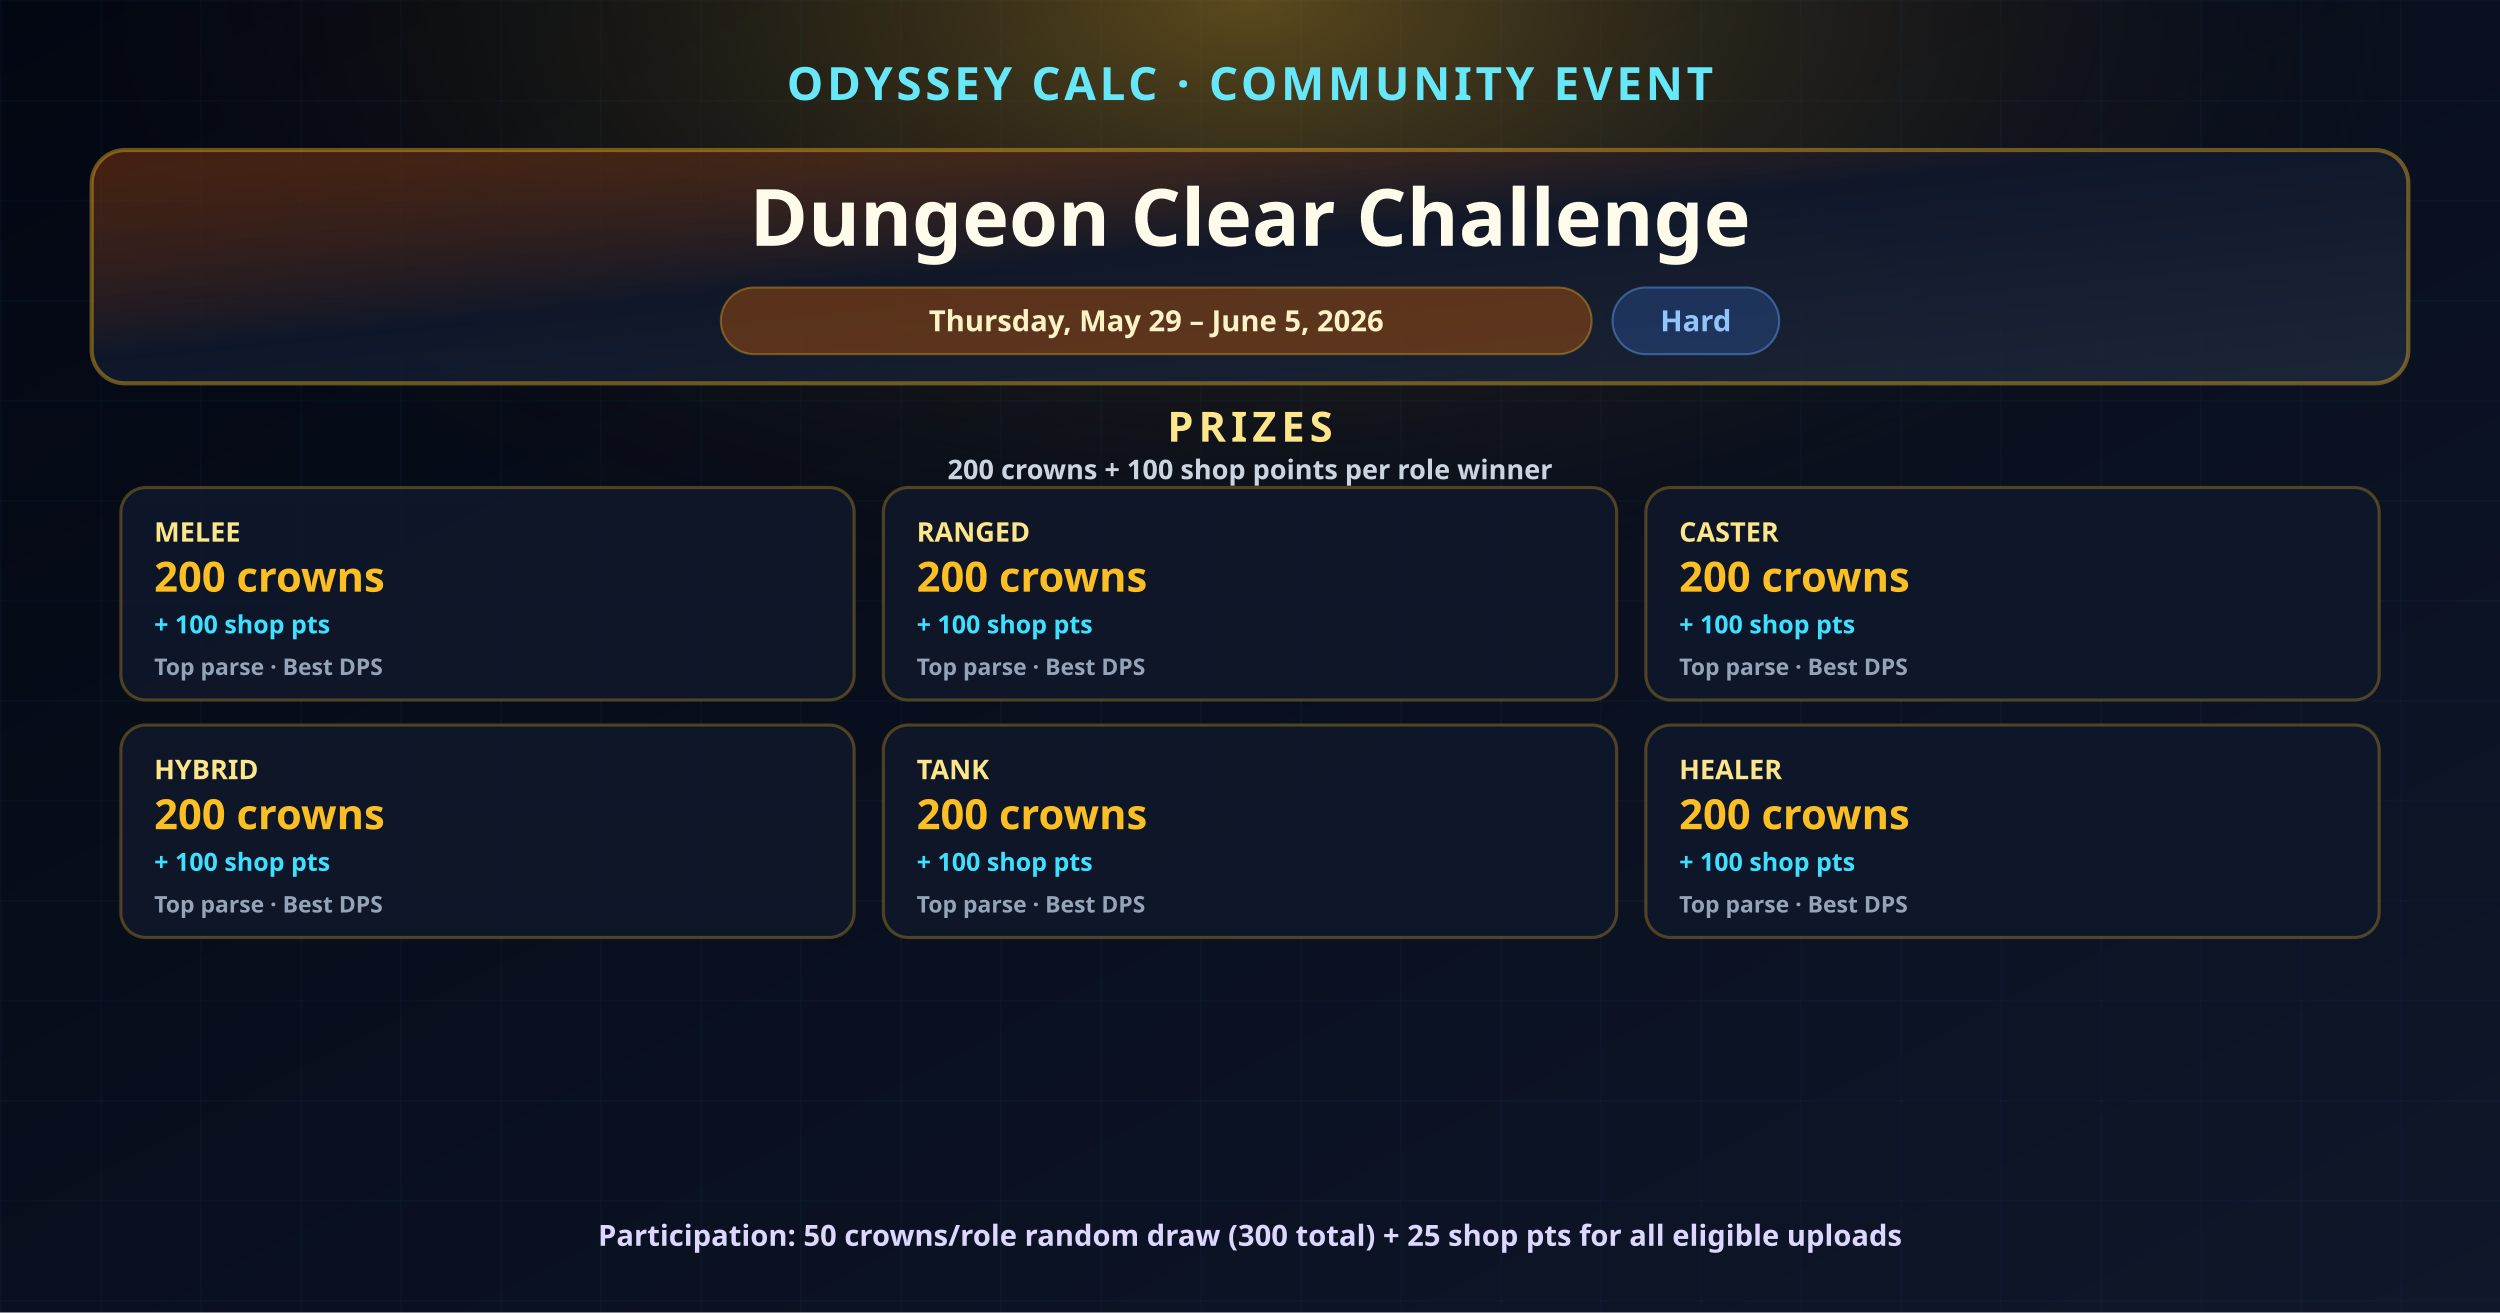
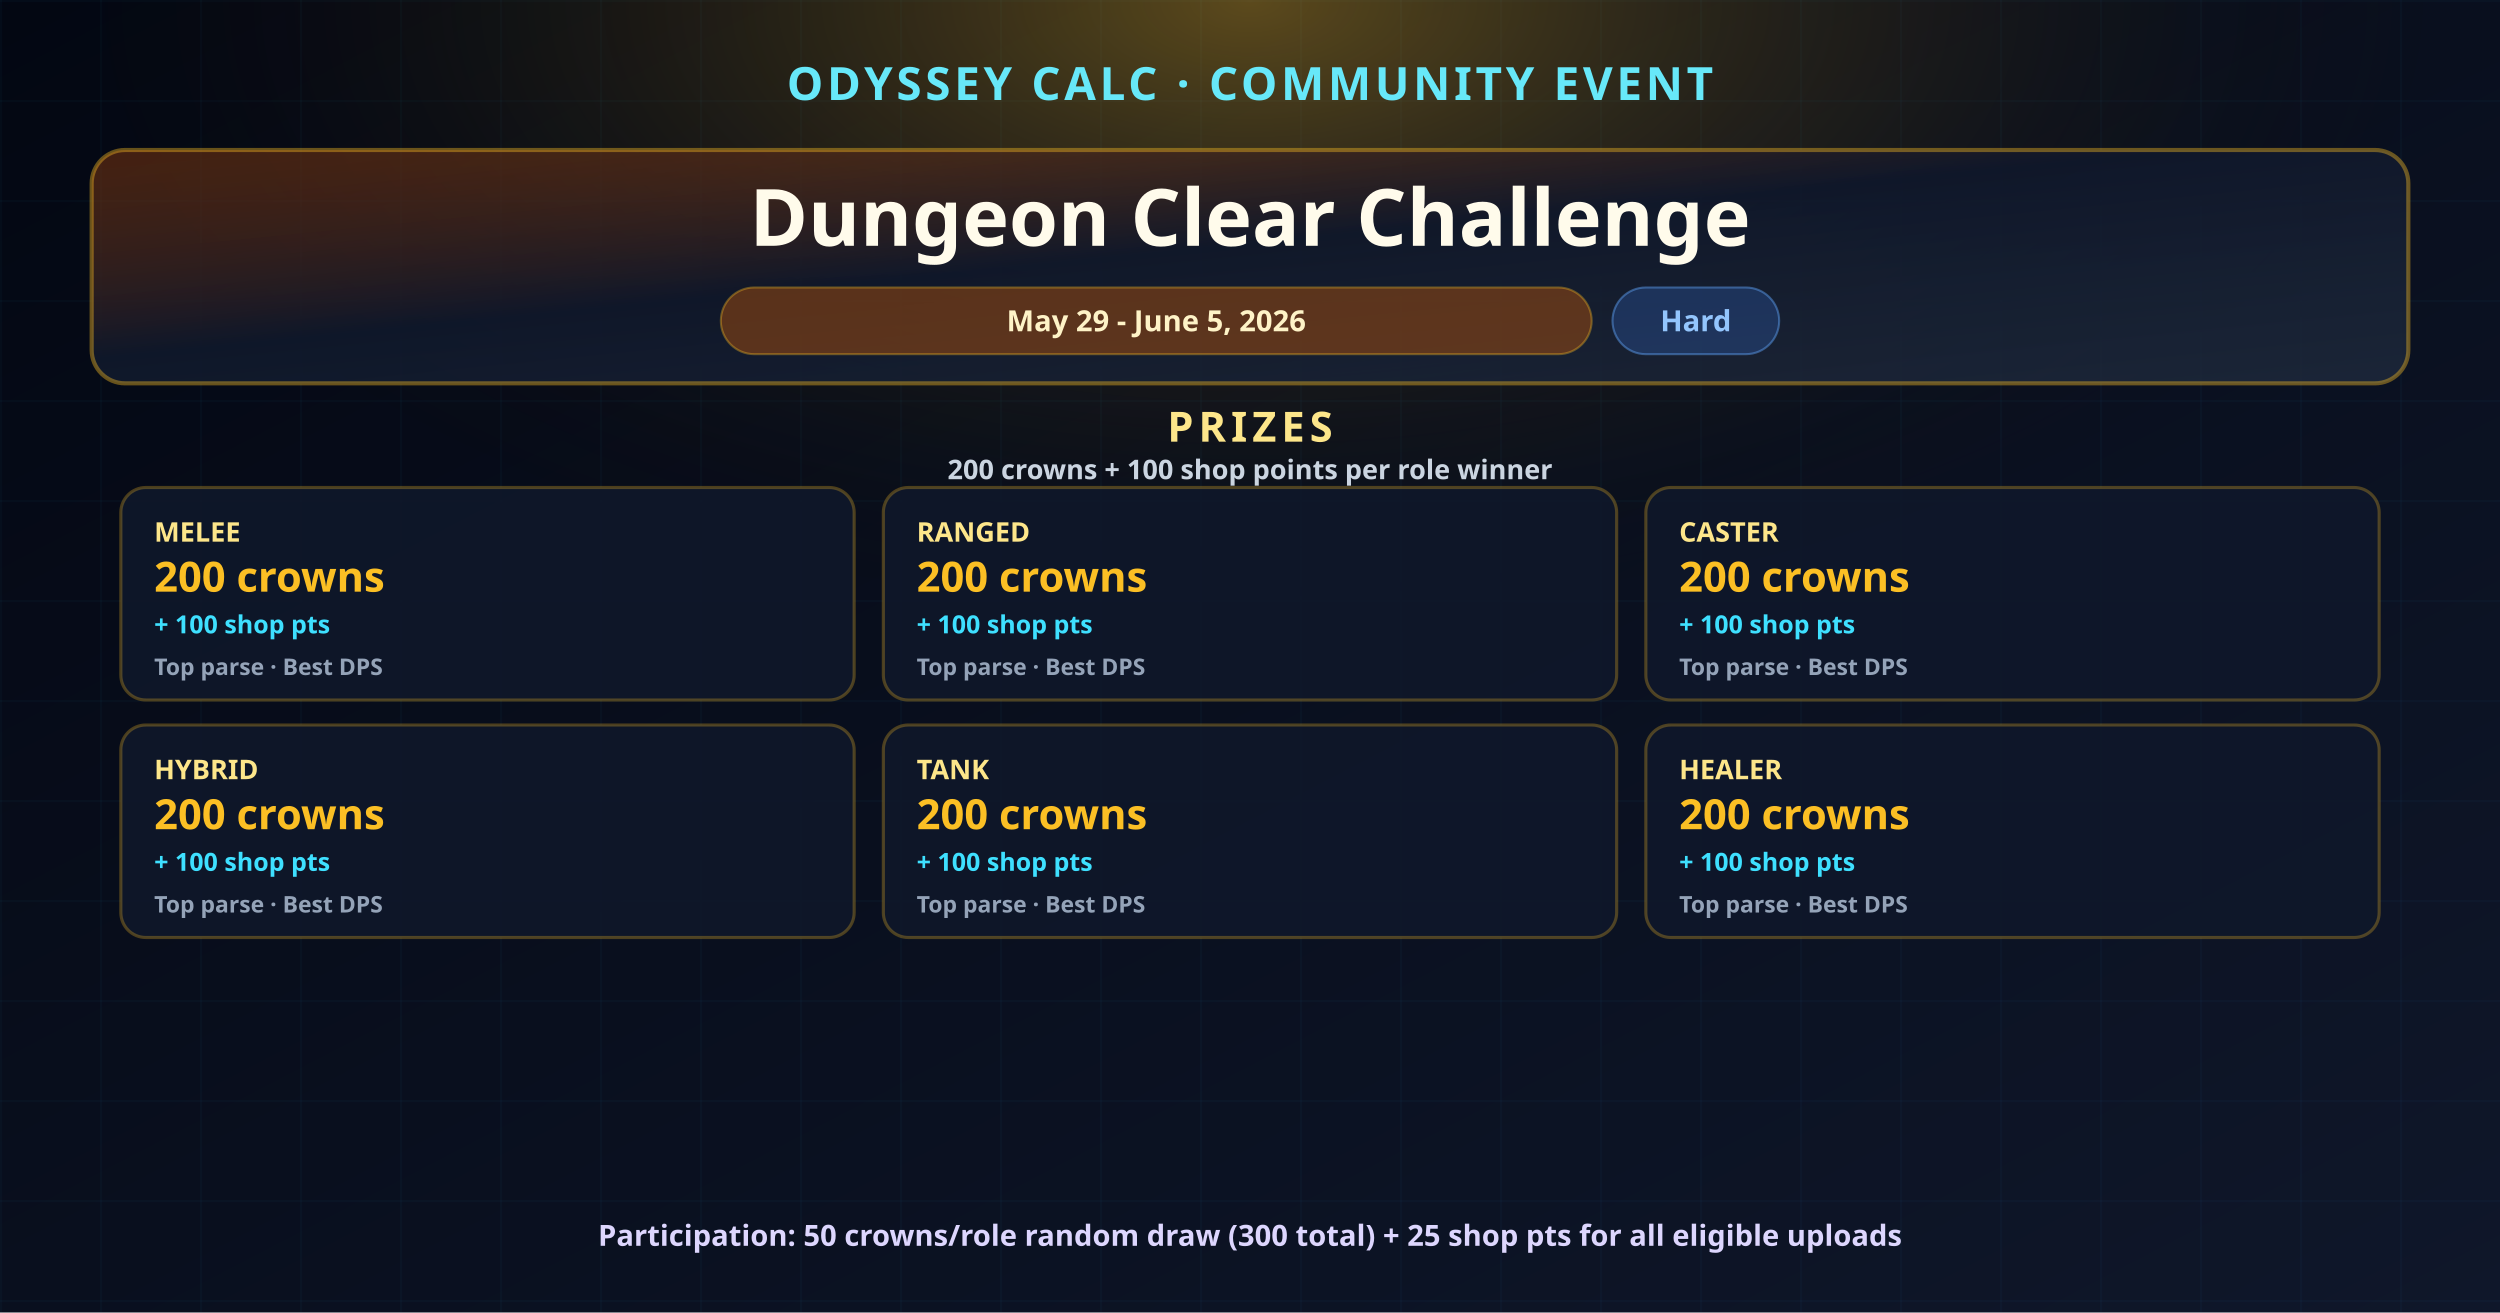
<svg xmlns="http://www.w3.org/2000/svg" width="1200" height="630" viewBox="0 0 1200 630">
  <defs>
    <linearGradient id="bg" x1="0%" y1="0%" x2="100%" y2="100%">
      <stop offset="0%" stop-color="#030712" />
      <stop offset="100%" stop-color="#0f172a" />
    </linearGradient>
    <linearGradient id="hero" x1="0%" y1="0%" x2="100%" y2="100%">
      <stop offset="0%" stop-color="rgba(120,53,15,.55)" />
      <stop offset="45%" stop-color="rgba(15,23,42,.95)" />
      <stop offset="100%" stop-color="rgba(30,41,59,.85)" />
    </linearGradient>
    <radialGradient id="glow" cx="50%" cy="0%" r="70%">
      <stop offset="0%" stop-color="rgba(251,191,36,.35)" />
      <stop offset="70%" stop-color="transparent" />
    </radialGradient>
  </defs>
  <rect width="1200" height="630" fill="url(#bg)" />
  <g stroke="rgba(56,189,248,0.03)" stroke-width="1">
    <line x1="0.5" y1="0" x2="0.5" y2="630" />
    <line x1="48.5" y1="0" x2="48.5" y2="630" />
    <line x1="96.5" y1="0" x2="96.5" y2="630" />
    <line x1="144.5" y1="0" x2="144.5" y2="630" />
    <line x1="192.5" y1="0" x2="192.5" y2="630" />
    <line x1="240.5" y1="0" x2="240.5" y2="630" />
    <line x1="288.5" y1="0" x2="288.5" y2="630" />
    <line x1="336.5" y1="0" x2="336.5" y2="630" />
    <line x1="384.5" y1="0" x2="384.5" y2="630" />
    <line x1="432.5" y1="0" x2="432.5" y2="630" />
    <line x1="480.5" y1="0" x2="480.5" y2="630" />
    <line x1="528.5" y1="0" x2="528.5" y2="630" />
    <line x1="576.5" y1="0" x2="576.5" y2="630" />
    <line x1="624.5" y1="0" x2="624.5" y2="630" />
    <line x1="672.5" y1="0" x2="672.5" y2="630" />
    <line x1="720.5" y1="0" x2="720.5" y2="630" />
    <line x1="768.5" y1="0" x2="768.5" y2="630" />
    <line x1="816.5" y1="0" x2="816.5" y2="630" />
    <line x1="864.5" y1="0" x2="864.5" y2="630" />
    <line x1="912.5" y1="0" x2="912.5" y2="630" />
    <line x1="960.5" y1="0" x2="960.5" y2="630" />
    <line x1="1008.5" y1="0" x2="1008.5" y2="630" />
    <line x1="1056.5" y1="0" x2="1056.5" y2="630" />
    <line x1="1104.5" y1="0" x2="1104.5" y2="630" />
    <line x1="1152.5" y1="0" x2="1152.5" y2="630" />
    <line x1="1200.5" y1="0" x2="1200.5" y2="630" />
    <line x1="0" y1="0.5" x2="1200" y2="0.5" />
    <line x1="0" y1="48.5" x2="1200" y2="48.5" />
    <line x1="0" y1="96.5" x2="1200" y2="96.5" />
    <line x1="0" y1="144.5" x2="1200" y2="144.5" />
    <line x1="0" y1="192.5" x2="1200" y2="192.5" />
    <line x1="0" y1="240.5" x2="1200" y2="240.5" />
    <line x1="0" y1="288.5" x2="1200" y2="288.5" />
    <line x1="0" y1="336.5" x2="1200" y2="336.5" />
    <line x1="0" y1="384.5" x2="1200" y2="384.5" />
    <line x1="0" y1="432.5" x2="1200" y2="432.5" />
    <line x1="0" y1="480.5" x2="1200" y2="480.5" />
    <line x1="0" y1="528.5" x2="1200" y2="528.5" />
    <line x1="0" y1="576.5" x2="1200" y2="576.5" />
    <line x1="0" y1="624.5" x2="1200" y2="624.5" />
  </g>
  <rect width="1200" height="630" fill="url(#glow)" />
  <text x="600" y="48" text-anchor="middle" fill="#67e8f9" font-family="Segoe UI, system-ui, sans-serif" font-size="22" font-weight="700" letter-spacing="0.08em">ODYSSEY CALC · COMMUNITY EVENT</text>
  <rect x="44" y="72" width="1112" height="112" rx="16" fill="url(#hero)" stroke="rgba(251,191,36,.4)" stroke-width="2" />
  <text x="600" y="118" text-anchor="middle" fill="#fffbeb" font-family="Segoe UI, system-ui, sans-serif" font-size="38" font-weight="800">Dungeon Clear Challenge</text>
  <rect x="346" y="138" width="418" height="32" rx="16" fill="rgba(180,83,9,.45)" stroke="rgba(251,191,36,.35)" />
-   <text x="555" y="159" text-anchor="middle" fill="#fef3c7" font-family="Segoe UI, system-ui, sans-serif" font-size="14" font-weight="700">Thursday, May 29 – June 5, 2026</text>
+   <text x="555" y="159" text-anchor="middle" fill="#fef3c7" font-family="Segoe UI, system-ui, sans-serif" font-size="14" font-weight="700">May 29 - June 5, 2026</text>
  <rect x="774" y="138" width="80" height="32" rx="16" fill="rgba(59,130,246,.22)" stroke="rgba(96,165,250,.45)" />
  <text x="814" y="159" text-anchor="middle" fill="#93c5fd" font-family="Segoe UI, system-ui, sans-serif" font-size="14" font-weight="700">Hard</text>
  <text x="600" y="212" text-anchor="middle" fill="#fde68a" font-family="Segoe UI, system-ui, sans-serif" font-size="20" font-weight="700" letter-spacing="0.12em">PRIZES</text>
  <text x="600" y="230" text-anchor="middle" fill="#cbd5e1" font-family="Segoe UI, system-ui, sans-serif" font-size="13" font-weight="600">200 crowns + 100 shop points per role winner</text>
  <g>
    <rect x="58" y="234" width="352" height="102" rx="12" fill="rgba(15,23,42,.92)" stroke="rgba(251,191,36,.28)" stroke-width="1.5" />
    <text x="74" y="260" fill="#fde68a" font-family="Segoe UI, system-ui, sans-serif" font-size="13" font-weight="700">MELEE</text>
    <text x="74" y="284" fill="#fbbf24" font-family="Segoe UI, system-ui, sans-serif" font-size="20" font-weight="800">200 crowns</text>
    <text x="74" y="304" fill="#3ee0ff" font-family="Segoe UI, system-ui, sans-serif" font-size="12" font-weight="700">+ 100 shop pts</text>
    <text x="74" y="324" fill="#94a3b8" font-family="Segoe UI, system-ui, sans-serif" font-size="11" font-weight="600">Top parse · Best DPS</text>
  </g>
  <g>
    <rect x="424" y="234" width="352" height="102" rx="12" fill="rgba(15,23,42,.92)" stroke="rgba(251,191,36,.28)" stroke-width="1.5" />
    <text x="440" y="260" fill="#fde68a" font-family="Segoe UI, system-ui, sans-serif" font-size="13" font-weight="700">RANGED</text>
    <text x="440" y="284" fill="#fbbf24" font-family="Segoe UI, system-ui, sans-serif" font-size="20" font-weight="800">200 crowns</text>
    <text x="440" y="304" fill="#3ee0ff" font-family="Segoe UI, system-ui, sans-serif" font-size="12" font-weight="700">+ 100 shop pts</text>
    <text x="440" y="324" fill="#94a3b8" font-family="Segoe UI, system-ui, sans-serif" font-size="11" font-weight="600">Top parse · Best DPS</text>
  </g>
  <g>
    <rect x="790" y="234" width="352" height="102" rx="12" fill="rgba(15,23,42,.92)" stroke="rgba(251,191,36,.28)" stroke-width="1.5" />
    <text x="806" y="260" fill="#fde68a" font-family="Segoe UI, system-ui, sans-serif" font-size="13" font-weight="700">CASTER</text>
    <text x="806" y="284" fill="#fbbf24" font-family="Segoe UI, system-ui, sans-serif" font-size="20" font-weight="800">200 crowns</text>
    <text x="806" y="304" fill="#3ee0ff" font-family="Segoe UI, system-ui, sans-serif" font-size="12" font-weight="700">+ 100 shop pts</text>
    <text x="806" y="324" fill="#94a3b8" font-family="Segoe UI, system-ui, sans-serif" font-size="11" font-weight="600">Top parse · Best DPS</text>
  </g>
  <g>
    <rect x="58" y="348" width="352" height="102" rx="12" fill="rgba(15,23,42,.92)" stroke="rgba(251,191,36,.28)" stroke-width="1.5" />
    <text x="74" y="374" fill="#fde68a" font-family="Segoe UI, system-ui, sans-serif" font-size="13" font-weight="700">HYBRID</text>
    <text x="74" y="398" fill="#fbbf24" font-family="Segoe UI, system-ui, sans-serif" font-size="20" font-weight="800">200 crowns</text>
    <text x="74" y="418" fill="#3ee0ff" font-family="Segoe UI, system-ui, sans-serif" font-size="12" font-weight="700">+ 100 shop pts</text>
    <text x="74" y="438" fill="#94a3b8" font-family="Segoe UI, system-ui, sans-serif" font-size="11" font-weight="600">Top parse · Best DPS</text>
  </g>
  <g>
    <rect x="424" y="348" width="352" height="102" rx="12" fill="rgba(15,23,42,.92)" stroke="rgba(251,191,36,.28)" stroke-width="1.5" />
    <text x="440" y="374" fill="#fde68a" font-family="Segoe UI, system-ui, sans-serif" font-size="13" font-weight="700">TANK</text>
    <text x="440" y="398" fill="#fbbf24" font-family="Segoe UI, system-ui, sans-serif" font-size="20" font-weight="800">200 crowns</text>
    <text x="440" y="418" fill="#3ee0ff" font-family="Segoe UI, system-ui, sans-serif" font-size="12" font-weight="700">+ 100 shop pts</text>
    <text x="440" y="438" fill="#94a3b8" font-family="Segoe UI, system-ui, sans-serif" font-size="11" font-weight="600">Top parse · Best DPS</text>
  </g>
  <g>
    <rect x="790" y="348" width="352" height="102" rx="12" fill="rgba(15,23,42,.92)" stroke="rgba(251,191,36,.28)" stroke-width="1.5" />
    <text x="806" y="374" fill="#fde68a" font-family="Segoe UI, system-ui, sans-serif" font-size="13" font-weight="700">HEALER</text>
    <text x="806" y="398" fill="#fbbf24" font-family="Segoe UI, system-ui, sans-serif" font-size="20" font-weight="800">200 crowns</text>
    <text x="806" y="418" fill="#3ee0ff" font-family="Segoe UI, system-ui, sans-serif" font-size="12" font-weight="700">+ 100 shop pts</text>
    <text x="806" y="438" fill="#94a3b8" font-family="Segoe UI, system-ui, sans-serif" font-size="11" font-weight="600">Top parse · Best DPS</text>
  </g>
  <text x="600" y="598" text-anchor="middle" fill="#ddd6fe" font-family="Segoe UI, system-ui, sans-serif" font-size="14" font-weight="700">Participation: 50 crowns/role random draw (300 total) + 25 shop pts for all eligible uploads</text>
</svg>
